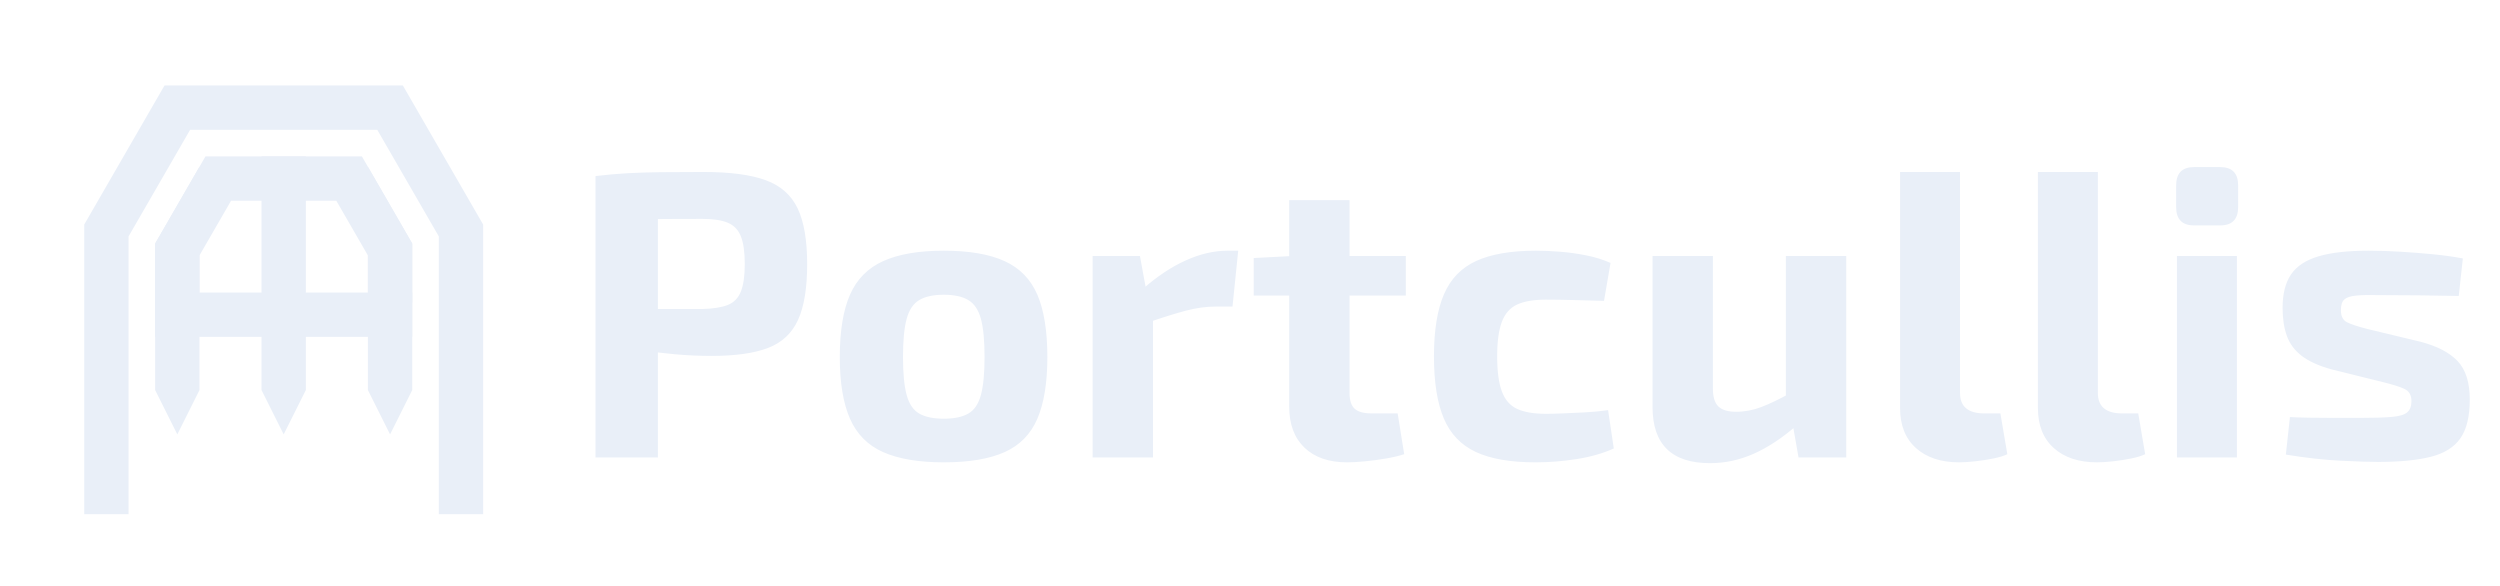
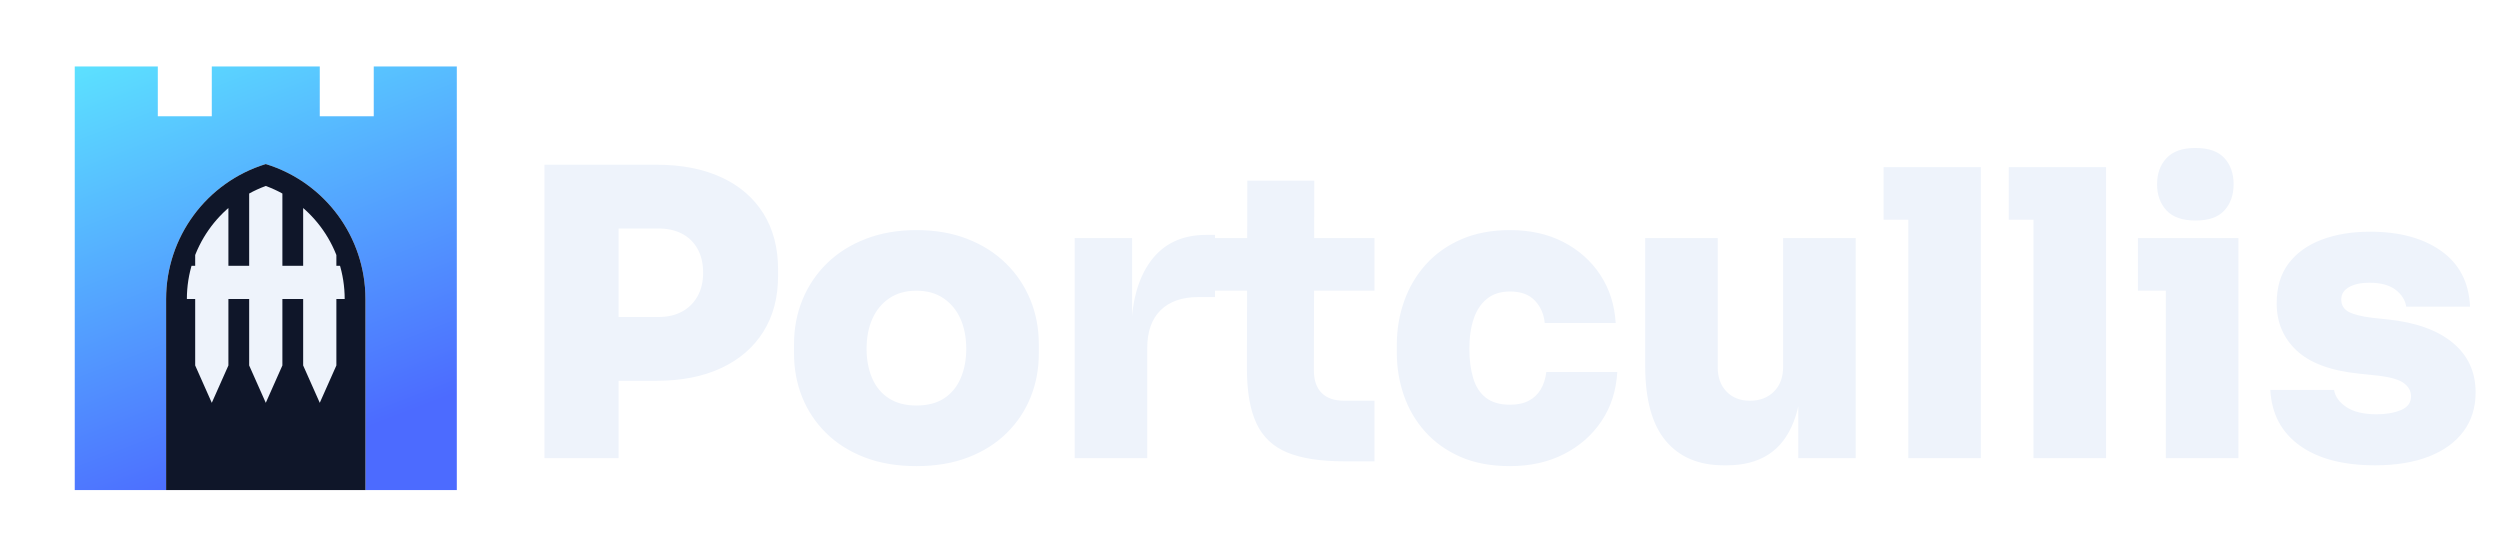
- <svg xmlns="http://www.w3.org/2000/svg" width="564" height="132" viewBox="0 0 564 132" role="img" aria-label="Portcullis logo">
-   <g transform="translate(0 0) scale(2.0)">
+ <svg xmlns="http://www.w3.org/2000/svg" width="602" height="132" viewBox="0 0 602 132" role="img" aria-label="Portcullis logo">
+   <g transform="translate(0.00 2.00) scale(2.0)">
    <defs>
-       <clipPath id="lc">
-         <polygon points="17.500,58.000 17.500,27.474 23.175,17.644 40.825,17.644 46.500,27.474 46.500,58.000" />
+       <linearGradient id="lt" x1="0" y1="0" x2="0.35" y2="1">
+         <stop offset="0" stop-color="#5CE1FF" />
+         <stop offset="1" stop-color="#4C6BFF" />
+       </linearGradient>
+       <clipPath id="la">
+         <path d="M22.5 58.0 V35.0 A14.5 14.5 0 0 1 32.0 21.389 A14.5 14.5 0 0 1 41.5 35.0 V58.0 Z" />
      </clipPath>
    </defs>
-     <g fill="#E9EFF8" clip-path="url(#lc)">
-       <polyline points="20.000,34.144 20.000,28.144 24.619,20.144 39.381,20.144 44.000,28.144 44.000,34.144" fill="none" stroke="#E9EFF8" stroke-width="5.0" stroke-linejoin="miter" />
-       <path d="M17.5 0 H22.5 V44.0 L20.0 49.0 L17.5 44.0 Z" />
-       <path d="M29.5 0 H34.5 V44.0 L32.0 49.0 L29.5 44.0 Z" />
-       <path d="M41.5 0 H46.5 V44.0 L44.0 49.0 L41.5 44.0 Z" />
-       <rect x="17.5" y="33.0" width="29.0" height="5.0" />
+     <path fill-rule="evenodd" fill="url(#lt)" d="M9.0 58.0 V7.0 H19.0 V13.0 H25.5 V7.0 H38.5 V13.0 H45.0 V7.0 H55.0 V58.0 Z M20.0 58.0 V35.0 A17.0 17.0 0 0 1 32.0 18.752 A17.0 17.0 0 0 1 44.0 35.0 V58.0 Z" />
+     <path fill="#0F1629" d="M20.0 58.0 V35.0 A17.0 17.0 0 0 1 32.0 18.752 A17.0 17.0 0 0 1 44.0 35.0 V58.0 Z" />
+     <g clip-path="url(#la)" fill="#EEF3FB">
+       <path d="M23.5 0 H27.5 V43.0 L25.5 47.5 L23.5 43.0 Z" />
+       <path d="M30.0 0 H34.0 V43.0 L32.0 47.5 L30.0 43.0 Z" />
+       <path d="M36.5 0 H40.5 V43.0 L38.5 47.5 L36.5 43.0 Z" />
+       <rect x="20.0" y="31.0" width="24.0" height="4.0" />
    </g>
-     <polyline points="12.000,58.000 12.000,26.000 20.000,12.144 44.000,12.144 52.000,26.000 52.000,58.000" fill="none" stroke="#E9EFF8" stroke-width="5.0" stroke-linejoin="miter" />
  </g>
-   <path fill="#E9EFF8" d="M158.728 38.8Q167.652 38.8 172.712 40.64Q177.772 42.48 179.934 46.988Q182.096 51.496 182.096 59.592Q182.096 67.688 180.026 72.196Q177.956 76.704 173.264 78.498Q168.572 80.292 160.568 80.292Q156.336 80.292 152.288 79.924Q148.24 79.556 144.744 79.004Q141.248 78.452 138.764 77.854Q136.28 77.256 135.36 76.704L135.636 69.712Q141.064 69.712 146.906 69.712Q152.748 69.712 158.452 69.712Q162.132 69.62 164.202 68.792Q166.272 67.964 167.146 65.756Q168.02 63.548 168.02 59.592Q168.02 55.544 167.146 53.336Q166.272 51.128 164.202 50.254Q162.132 49.38 158.452 49.38Q149.988 49.38 143.916 49.472Q137.844 49.564 135.728 49.84L134.348 39.72Q138.212 39.26 141.616 39.076Q145.02 38.892 149.022 38.846Q153.024 38.8 158.728 38.8ZM148.424 39.72V103.2H134.348V39.72Z M212.916 56.556Q221.472 56.556 226.624 58.902Q231.776 61.248 234.03 66.492Q236.284 71.736 236.284 80.568Q236.284 89.216 234.03 94.46Q231.776 99.704 226.624 102.004Q221.472 104.304 212.916 104.304Q204.452 104.304 199.254 102.004Q194.056 99.704 191.756 94.46Q189.456 89.216 189.456 80.568Q189.456 71.736 191.756 66.492Q194.056 61.248 199.254 58.902Q204.452 56.556 212.916 56.556ZM212.916 66.492Q209.42 66.492 207.396 67.688Q205.372 68.884 204.544 71.92Q203.716 74.956 203.716 80.568Q203.716 86.088 204.544 89.124Q205.372 92.16 207.396 93.31Q209.42 94.46 212.916 94.46Q216.412 94.46 218.436 93.31Q220.46 92.16 221.288 89.124Q222.116 86.088 222.116 80.568Q222.116 74.956 221.288 71.92Q220.46 68.884 218.436 67.688Q216.412 66.492 212.916 66.492Z M257.168 57.752 258.824 66.768 260.112 67.964V103.2H246.496V57.752ZM279.34 56.556 278.052 69.16H274.28Q271.06 69.16 267.564 70.08Q264.068 71.0 258.732 72.84L257.812 65.204Q262.596 60.972 267.472 58.764Q272.348 56.556 276.948 56.556Z M304.456 45.148V88.664Q304.456 91.148 305.606 92.206Q306.756 93.264 309.424 93.264H315.312L316.784 102.464Q315.128 103.016 312.736 103.43Q310.344 103.844 307.952 104.074Q305.56 104.304 303.904 104.304Q297.74 104.304 294.29 100.992Q290.84 97.68 290.84 91.7V45.148ZM317.152 57.752V66.676H282.836V58.212L291.668 57.752Z M346.5 56.556Q348.984 56.556 351.928 56.786Q354.872 57.016 357.862 57.614Q360.852 58.212 363.336 59.316L361.864 67.872Q358.184 67.78 354.826 67.688Q351.468 67.596 348.8 67.596Q344.66 67.596 342.268 68.7Q339.876 69.804 338.818 72.61Q337.76 75.416 337.76 80.384Q337.76 85.444 338.818 88.296Q339.876 91.148 342.268 92.252Q344.66 93.356 348.8 93.356Q350.272 93.356 352.572 93.264Q354.872 93.172 357.54 93.034Q360.208 92.896 362.784 92.528L364.072 101.176Q360.392 102.832 355.7 103.568Q351.008 104.304 346.408 104.304Q337.944 104.304 332.93 101.958Q327.916 99.612 325.708 94.368Q323.5 89.124 323.5 80.384Q323.5 71.644 325.754 66.4Q328.008 61.156 333.068 58.856Q338.128 56.556 346.5 56.556Z M386.428 57.752V87.652Q386.428 90.504 387.67 91.7Q388.912 92.896 391.672 92.896Q394.524 92.896 397.33 91.838Q400.136 90.78 404.276 88.48L405.38 95.932Q400.412 100.256 395.628 102.372Q390.844 104.488 385.784 104.488Q372.812 104.488 372.812 91.792V57.752ZM416.512 57.752V103.2H405.748L404.184 94.276L402.896 92.988V57.752Z M442.18 38.8V88.664Q442.18 90.964 443.56 92.114Q444.94 93.264 447.608 93.264H451.288L452.852 102.464Q451.748 103.016 449.724 103.43Q447.7 103.844 445.584 104.074Q443.468 104.304 441.996 104.304Q435.832 104.304 432.244 101.084Q428.656 97.864 428.656 92.068V38.8Z M473.276 38.8V88.664Q473.276 90.964 474.656 92.114Q476.036 93.264 478.704 93.264H482.384L483.948 102.464Q482.844 103.016 480.82 103.43Q478.796 103.844 476.68 104.074Q474.564 104.304 473.092 104.304Q466.928 104.304 463.34 101.084Q459.752 97.864 459.752 92.068V38.8Z M504.648 57.752V103.2H491.124V57.752ZM500.876 37.696Q504.924 37.696 504.924 41.836V46.712Q504.924 50.852 500.876 50.852H494.988Q490.94 50.852 490.94 46.712V41.836Q490.94 37.696 494.988 37.696Z M534.364 56.556Q537.676 56.556 541.54 56.786Q545.404 57.016 549.084 57.384Q552.764 57.752 555.616 58.304L554.696 66.768Q550.28 66.676 545.818 66.63Q541.356 66.584 537.124 66.584Q533.536 66.492 531.604 66.676Q529.672 66.86 528.89 67.55Q528.108 68.24 528.108 69.988Q528.108 72.012 529.488 72.702Q530.868 73.392 534.088 74.22L545.956 77.072Q551.66 78.544 554.42 81.442Q557.18 84.34 557.18 90.136Q557.18 95.84 555.064 98.876Q552.948 101.912 548.348 103.062Q543.748 104.212 536.48 104.212Q533.628 104.212 528.016 103.936Q522.404 103.66 515.688 102.556L516.608 94.092Q518.264 94.184 520.84 94.23Q523.416 94.276 526.452 94.276Q529.488 94.276 532.524 94.276Q537.216 94.276 539.7 94.046Q542.184 93.816 543.104 92.988Q544.024 92.16 544.024 90.504Q544.024 88.48 542.46 87.744Q540.896 87.008 537.492 86.18L525.992 83.328Q521.668 82.132 519.276 80.292Q516.884 78.452 515.918 75.784Q514.952 73.116 514.952 69.436Q514.952 64.744 516.838 61.938Q518.724 59.132 523.002 57.844Q527.28 56.556 534.364 56.556Z" />
+   <path fill="#EEF3FB" d="M147.04 91.696V76.336H158.56Q161.824 76.336 164.224 75.04Q166.624 73.744 167.968 71.344Q169.312 68.944 169.312 65.68Q169.312 62.32 167.968 59.92Q166.624 57.52 164.224 56.272Q161.824 55.024 158.56 55.024H147.04V39.664H158.08Q167.104 39.664 173.68 42.688Q180.256 45.712 183.808 51.376Q187.36 57.04 187.36 64.912V66.448Q187.36 74.224 183.808 79.888Q180.256 85.552 173.68 88.624Q167.104 91.696 158.08 91.696ZM131.104 110.32V39.664H148.96V110.32Z M220.672 112.24Q213.664 112.24 208.192 110.128Q202.72 108.016 198.928 104.272Q195.136 100.528 193.168 95.632Q191.2 90.736 191.2 85.168V82.864Q191.2 77.104 193.264 72.112Q195.328 67.12 199.168 63.376Q203.008 59.632 208.48 57.52Q213.952 55.408 220.672 55.408Q227.488 55.408 232.912 57.52Q238.336 59.632 242.176 63.376Q246.016 67.12 248.08 72.112Q250.144 77.104 250.144 82.864V85.168Q250.144 90.736 248.176 95.632Q246.208 100.528 242.416 104.272Q238.624 108.016 233.152 110.128Q227.68 112.24 220.672 112.24ZM220.672 97.648Q224.704 97.648 227.344 95.92Q229.984 94.192 231.328 91.072Q232.672 87.952 232.672 84.016Q232.672 79.888 231.28 76.768Q229.888 73.648 227.2 71.824Q224.512 70.0 220.672 70.0Q216.832 70.0 214.144 71.824Q211.456 73.648 210.064 76.768Q208.672 79.888 208.672 84.016Q208.672 87.952 210.016 91.072Q211.36 94.192 214.048 95.92Q216.736 97.648 220.672 97.648Z M258.784 110.32V57.328H272.608V80.368H272.416Q272.416 69.232 277.072 62.896Q281.728 56.56 290.464 56.56H292.576V71.536H288.544Q282.688 71.536 279.472 74.704Q276.256 77.872 276.256 83.824V110.32Z M323.776 111.088Q315.136 111.088 310.0 108.976Q304.864 106.864 302.56 101.968Q300.256 97.072 300.256 88.72L300.352 43.504H316.48L316.384 89.2Q316.384 92.752 318.256 94.624Q320.128 96.496 323.68 96.496H330.976V111.088ZM292.576 70.0V57.328H330.976V70.0Z M363.616 112.24Q356.704 112.24 351.616 109.984Q346.528 107.728 343.12 103.888Q339.712 100.048 338.032 95.152Q336.352 90.256 336.352 84.976V83.056Q336.352 77.488 338.128 72.496Q339.904 67.504 343.36 63.664Q346.816 59.824 351.904 57.616Q356.992 55.408 363.616 55.408Q370.912 55.408 376.48 58.288Q382.048 61.168 385.36 66.208Q388.672 71.248 389.056 77.776H371.968Q371.68 74.608 369.616 72.4Q367.552 70.192 363.616 70.192Q360.256 70.192 358.096 71.92Q355.936 73.648 354.88 76.72Q353.824 79.792 353.824 84.016Q353.824 87.952 354.736 91.024Q355.648 94.096 357.808 95.776Q359.968 97.456 363.616 97.456Q366.304 97.456 368.128 96.496Q369.952 95.536 371.008 93.76Q372.064 91.984 372.352 89.584H389.44Q389.056 96.304 385.648 101.392Q382.24 106.48 376.576 109.36Q370.912 112.24 363.616 112.24Z M415.072 112.048Q406.048 112.048 401.104 106.144Q396.16 100.24 396.16 88.048V57.328H413.632V88.528Q413.632 92.08 415.744 94.288Q417.856 96.496 421.408 96.496Q424.96 96.496 427.168 94.288Q429.376 92.08 429.376 88.336V57.328H446.848V110.32H433.024V88.048H433.984Q433.984 96.208 431.92 101.536Q429.856 106.864 425.824 109.456Q421.792 112.048 415.84 112.048Z M459.52 110.32V40.24H476.992V110.32ZM453.568 52.912V40.24H476.992V52.912Z M489.664 110.32V40.24H507.136V110.32ZM483.712 52.912V40.24H507.136V52.912Z M521.536 110.32V57.328H539.008V110.32ZM514.816 70.0V57.328H539.008V70.0ZM528.688 53.104Q523.936 53.104 521.68 50.656Q519.424 48.208 519.424 44.368Q519.424 40.528 521.691 38.08Q523.959 35.632 528.64 35.632Q533.44 35.632 535.648 38.08Q537.856 40.528 537.856 44.368Q537.856 48.208 535.648 50.656Q533.44 53.104 528.688 53.104Z M571.936 112.048Q560.416 112.048 553.792 107.296Q547.168 102.544 546.688 93.904H562.048Q562.432 96.304 565.024 98.032Q567.616 99.76 572.32 99.76Q575.68 99.76 578.128 98.752Q580.576 97.744 580.576 95.44Q580.576 93.424 578.656 92.128Q576.736 90.832 571.648 90.352L568.0 89.968Q557.824 88.912 553.024 84.4Q548.224 79.888 548.224 73.072Q548.224 67.216 551.104 63.424Q553.984 59.632 559.072 57.712Q564.16 55.792 570.688 55.792Q581.344 55.792 587.872 60.448Q594.4 65.104 594.784 73.84H579.424Q579.04 71.44 576.832 69.76Q574.624 68.08 570.496 68.08Q567.52 68.08 565.648 69.136Q563.776 70.192 563.776 72.112Q563.776 74.128 565.552 75.088Q567.328 76.048 571.264 76.528L574.912 76.912Q585.088 77.968 590.608 82.528Q596.128 87.088 596.128 94.48Q596.128 99.952 593.2 103.888Q590.272 107.824 584.848 109.936Q579.424 112.048 571.936 112.048Z" />
</svg>
